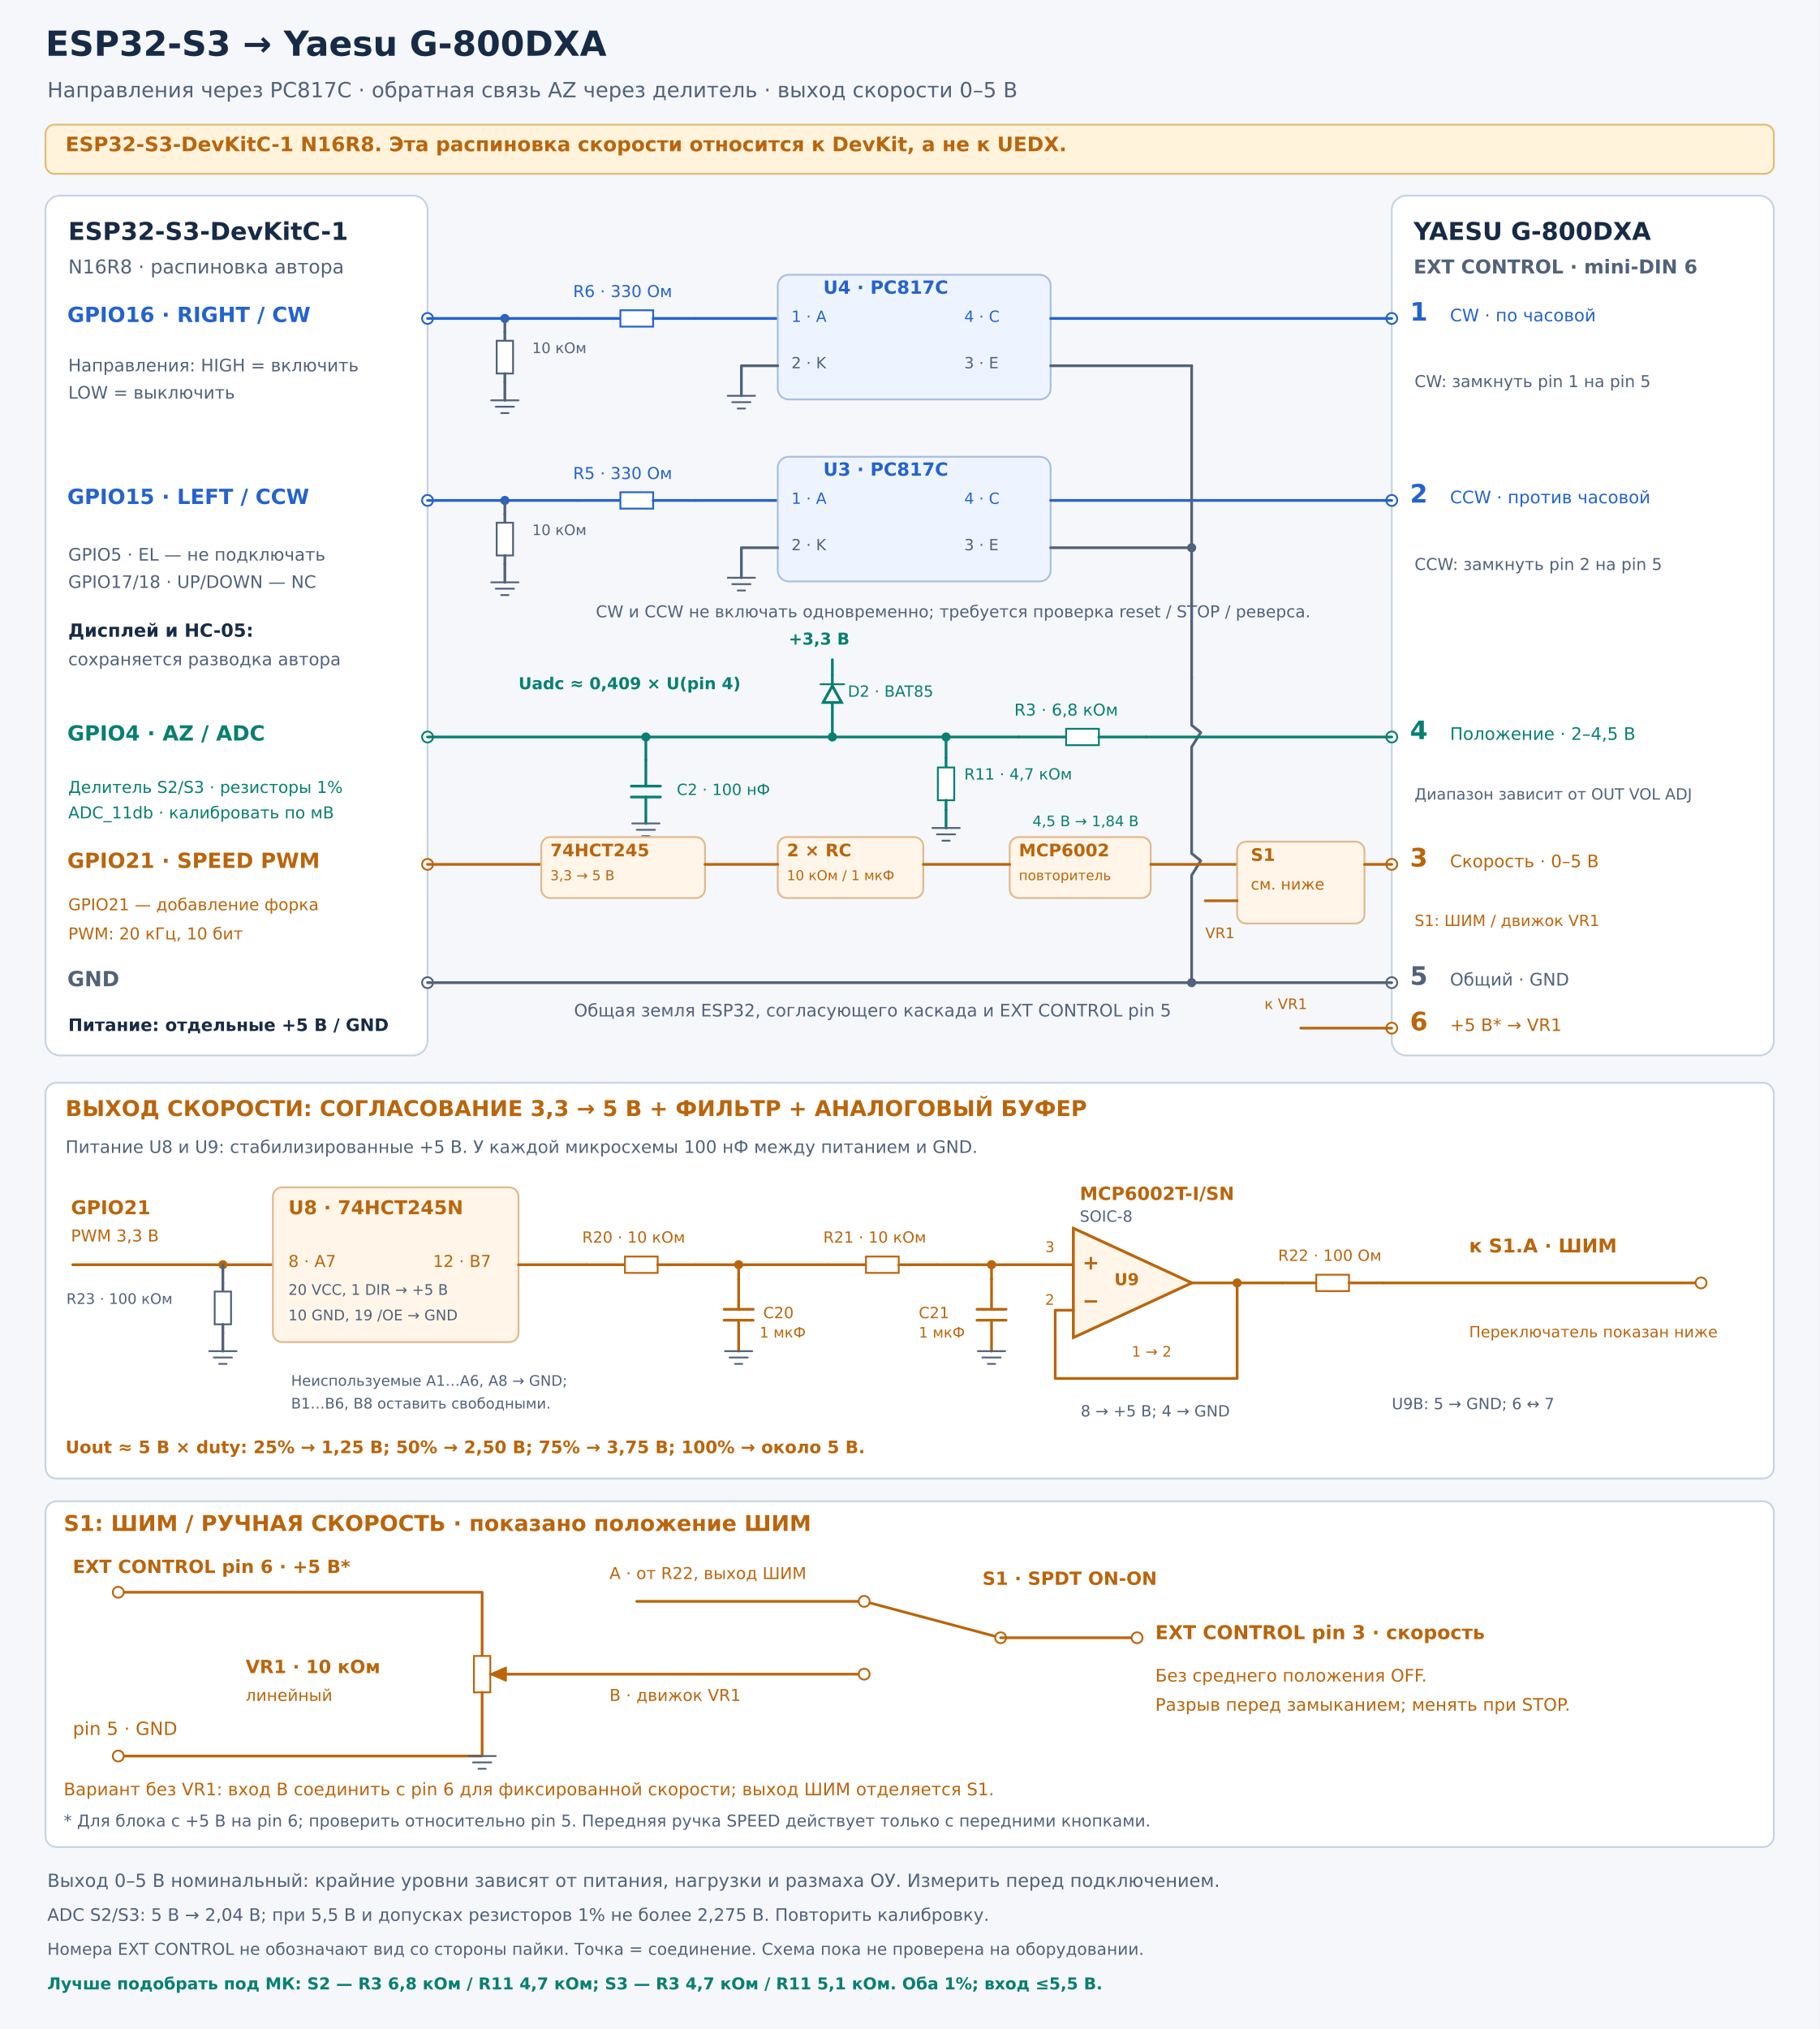
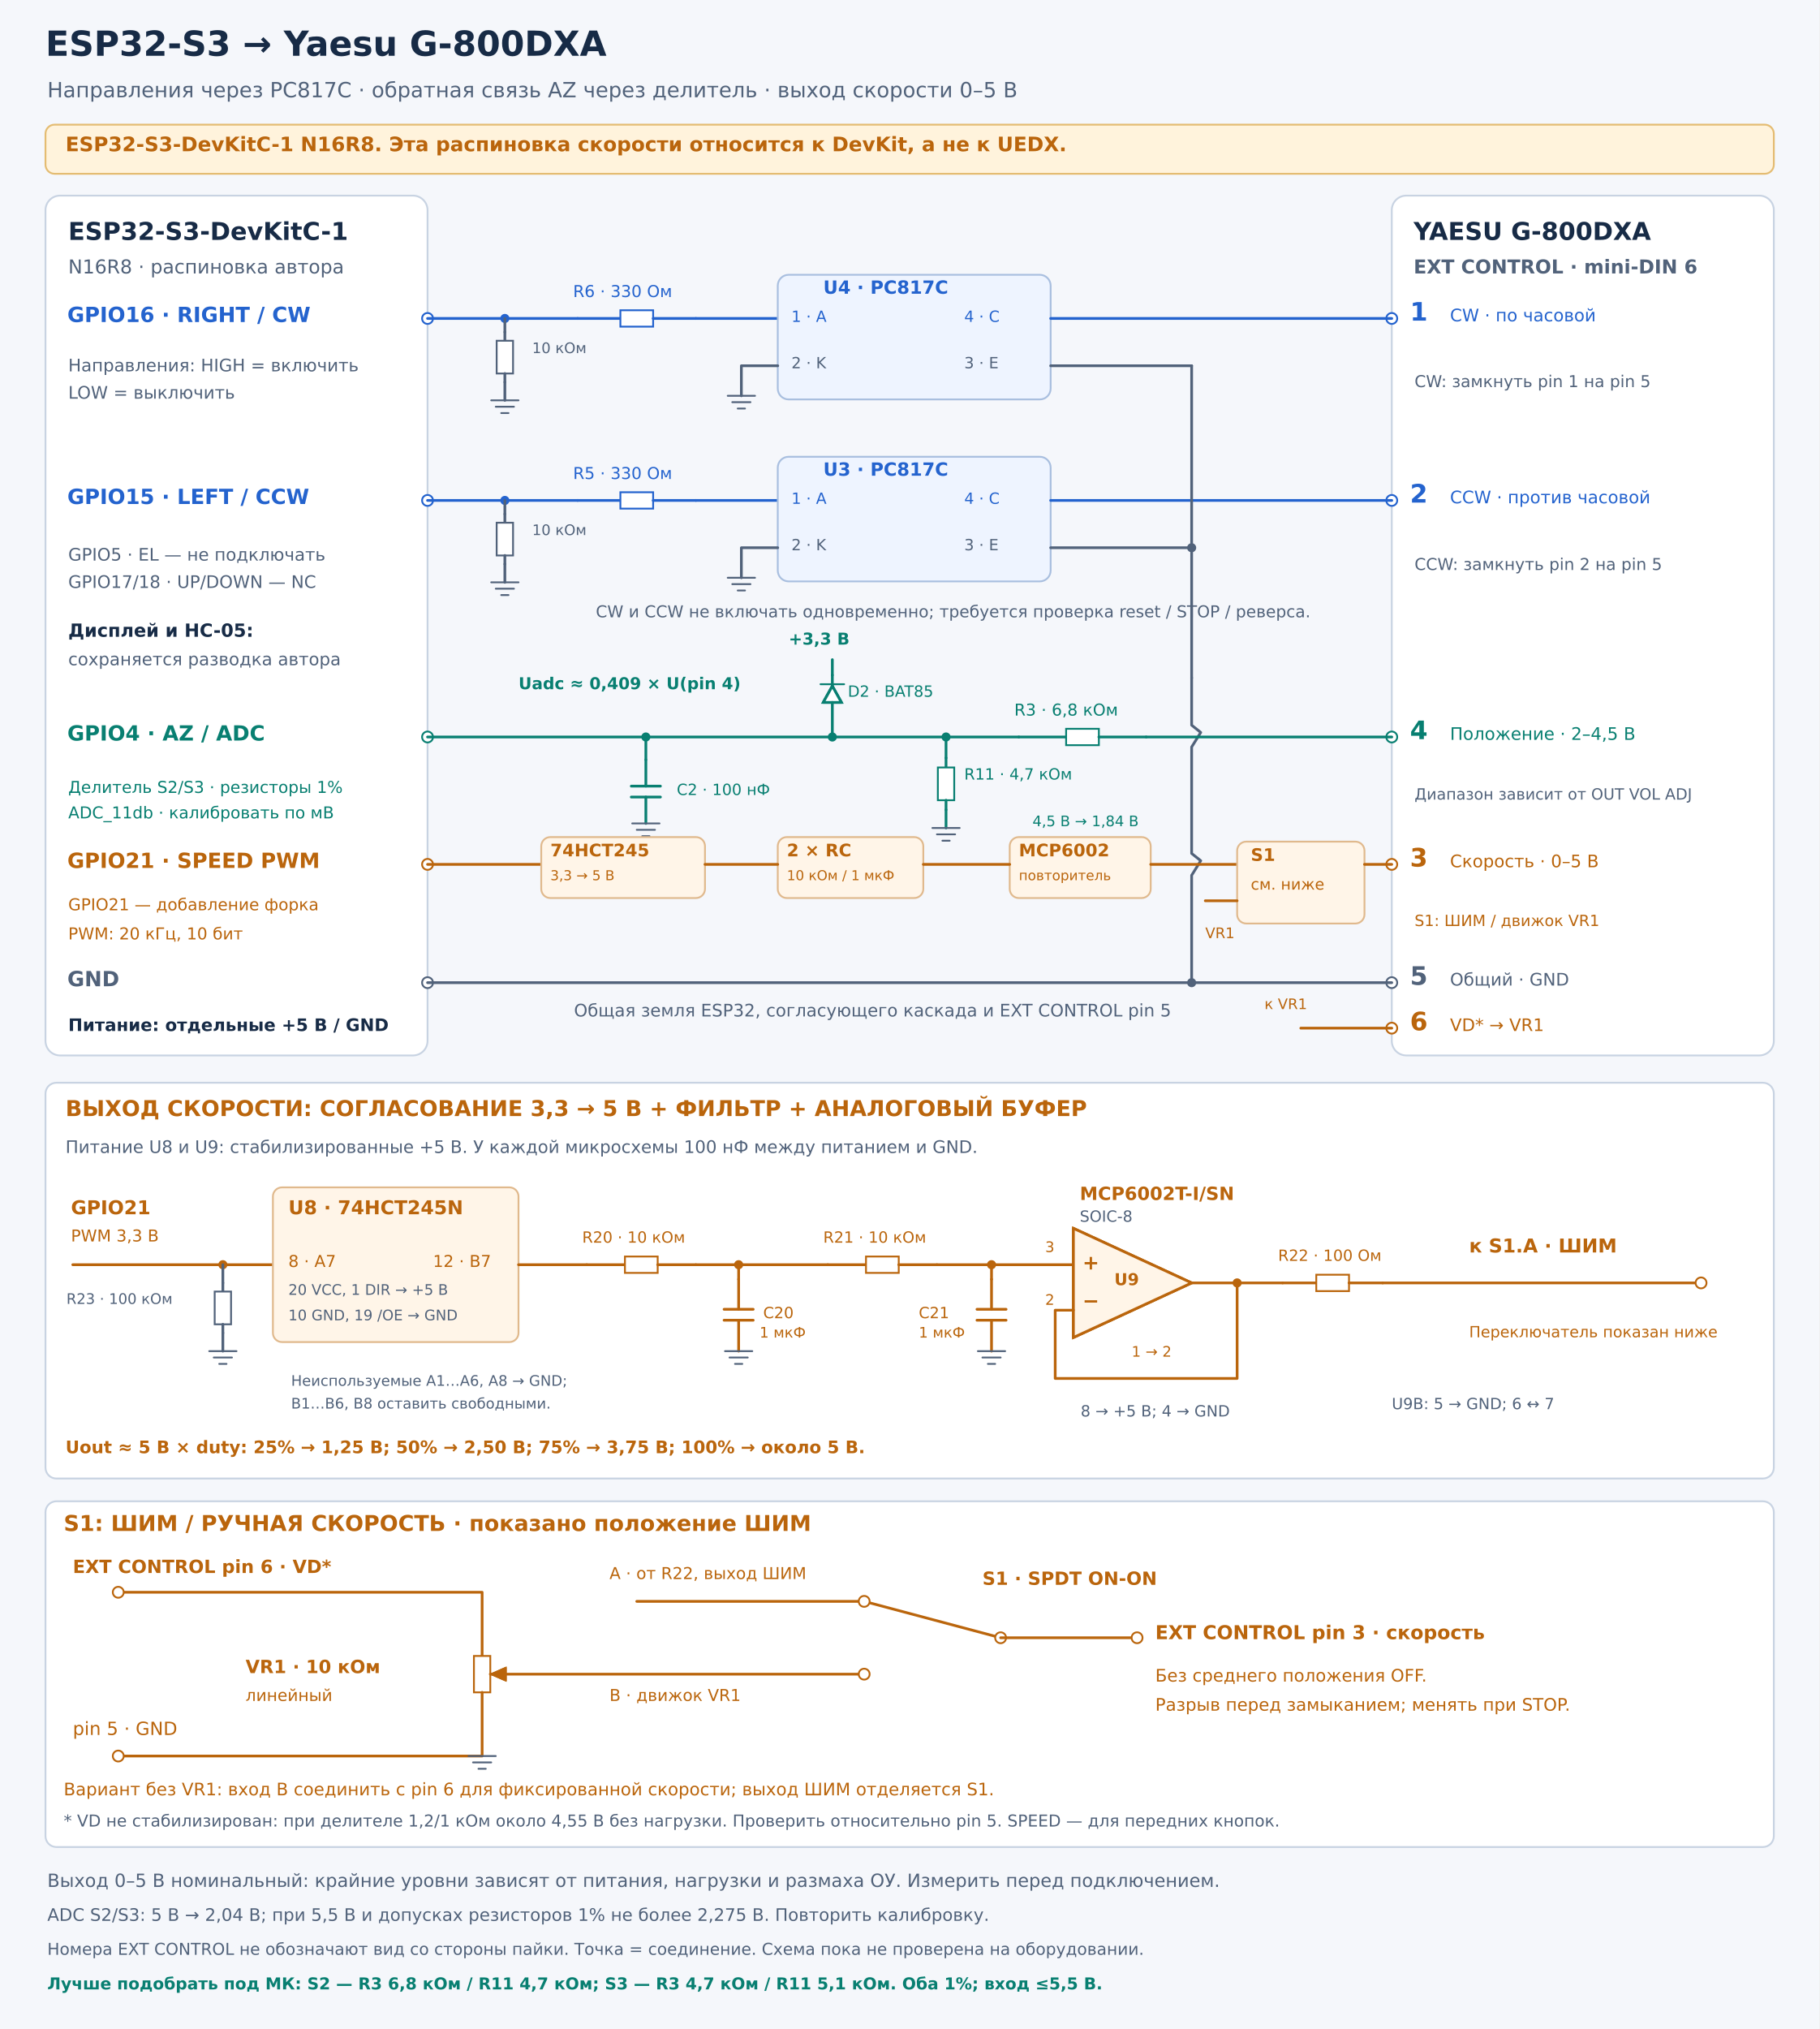
<svg xmlns="http://www.w3.org/2000/svg" width="2000" height="2230" viewBox="0 0 2000 2230">
  <rect width="2000" height="2230" fill="#f5f7fb" />
  <text x="50" y="35" dominant-baseline="text-before-edge" font-family="DejaVu Sans,sans-serif" font-size="38" font-weight="bold" fill="#172b46">ESP32-S3 → Yaesu G-800DXA</text>
  <text x="52" y="91" dominant-baseline="text-before-edge" font-family="DejaVu Sans,sans-serif" font-size="23" font-weight="normal" fill="#51627a">Направления через PC817C · обратная связь AZ через делитель · выход скорости 0–5 В</text>
  <rect x="50" y="137" width="1900" height="54" rx="10" fill="#fff3dc" stroke="#e4bc72" stroke-width="2" />
  <text x="72" y="151" dominant-baseline="text-before-edge" font-family="DejaVu Sans,sans-serif" font-size="22" font-weight="bold" fill="#ba650c">ESP32-S3-DevKitC-1 N16R8. Эта распиновка скорости относится к DevKit, а не к UEDX.</text>
  <rect x="50" y="215" width="420" height="945" rx="16" fill="white" stroke="#c8d3e2" stroke-width="2" />
  <text x="75" y="245" dominant-baseline="text-before-edge" font-family="DejaVu Sans,sans-serif" font-size="27" font-weight="bold" fill="#172b46">ESP32-S3-DevKitC-1</text>
  <text x="75" y="286" dominant-baseline="text-before-edge" font-family="DejaVu Sans,sans-serif" font-size="21" font-weight="normal" fill="#51627a">N16R8 · распиновка автора</text>
  <text x="74" y="338" dominant-baseline="text-before-edge" font-family="DejaVu Sans,sans-serif" font-size="23" font-weight="bold" fill="#2463ce">GPIO16 · RIGHT / CW</text>
  <circle cx="470" cy="350" r="6" fill="white" stroke="#2463ce" stroke-width="2" />
  <text x="74" y="538" dominant-baseline="text-before-edge" font-family="DejaVu Sans,sans-serif" font-size="23" font-weight="bold" fill="#2463ce">GPIO15 · LEFT / CCW</text>
  <circle cx="470" cy="550" r="6" fill="white" stroke="#2463ce" stroke-width="2" />
  <text x="74" y="798" dominant-baseline="text-before-edge" font-family="DejaVu Sans,sans-serif" font-size="23" font-weight="bold" fill="#087f71">GPIO4 · AZ / ADC</text>
  <circle cx="470" cy="810" r="6" fill="white" stroke="#087f71" stroke-width="2" />
  <text x="74" y="938" dominant-baseline="text-before-edge" font-family="DejaVu Sans,sans-serif" font-size="23" font-weight="bold" fill="#ba650c">GPIO21 · SPEED PWM</text>
  <circle cx="470" cy="950" r="6" fill="white" stroke="#ba650c" stroke-width="2" />
  <text x="74" y="1068" dominant-baseline="text-before-edge" font-family="DejaVu Sans,sans-serif" font-size="23" font-weight="bold" fill="#51627a">GND</text>
  <circle cx="470" cy="1080" r="6" fill="white" stroke="#51627a" stroke-width="2" />
  <text x="75" y="395" dominant-baseline="text-before-edge" font-family="DejaVu Sans,sans-serif" font-size="19" font-weight="normal" fill="#51627a">Направления: HIGH = включить</text>
  <text x="75" y="425" dominant-baseline="text-before-edge" font-family="DejaVu Sans,sans-serif" font-size="19" font-weight="normal" fill="#51627a">LOW = выключить</text>
  <text x="75" y="603" dominant-baseline="text-before-edge" font-family="DejaVu Sans,sans-serif" font-size="19" font-weight="normal" fill="#51627a">GPIO5 · EL — не подключать</text>
  <text x="75" y="633" dominant-baseline="text-before-edge" font-family="DejaVu Sans,sans-serif" font-size="19" font-weight="normal" fill="#51627a">GPIO17/18 · UP/DOWN — NC</text>
  <text x="75" y="686" dominant-baseline="text-before-edge" font-family="DejaVu Sans,sans-serif" font-size="20" font-weight="bold" fill="#172b46">Дисплей и HC-05:</text>
  <text x="75" y="718" dominant-baseline="text-before-edge" font-family="DejaVu Sans,sans-serif" font-size="19" font-weight="normal" fill="#51627a">сохраняется разводка автора</text>
  <text x="75" y="859" dominant-baseline="text-before-edge" font-family="DejaVu Sans,sans-serif" font-size="18" font-weight="normal" fill="#087f71">Делитель S2/S3 · резисторы 1%</text>
  <text x="75" y="887" dominant-baseline="text-before-edge" font-family="DejaVu Sans,sans-serif" font-size="18" font-weight="normal" fill="#087f71">ADC_11db · калибровать по мВ</text>
  <text x="75" y="988" dominant-baseline="text-before-edge" font-family="DejaVu Sans,sans-serif" font-size="18" font-weight="normal" fill="#ba650c">GPIO21 — добавление форка</text>
  <text x="75" y="1020" dominant-baseline="text-before-edge" font-family="DejaVu Sans,sans-serif" font-size="18" font-weight="normal" fill="#ba650c">PWM: 20 кГц, 10 бит</text>
  <text x="75" y="1120" dominant-baseline="text-before-edge" font-family="DejaVu Sans,sans-serif" font-size="19" font-weight="bold" fill="#172b46">Питание: отдельные +5 В / GND</text>
  <rect x="1530" y="215" width="420" height="945" rx="16" fill="white" stroke="#c8d3e2" stroke-width="2" />
  <text x="1554" y="245" dominant-baseline="text-before-edge" font-family="DejaVu Sans,sans-serif" font-size="27" font-weight="bold" fill="#172b46">YAESU G-800DXA</text>
  <text x="1554" y="286" dominant-baseline="text-before-edge" font-family="DejaVu Sans,sans-serif" font-size="21" font-weight="bold" fill="#51627a">EXT CONTROL · mini-DIN 6</text>
  <circle cx="1530" cy="350" r="6" fill="white" stroke="#2463ce" stroke-width="2" />
  <text x="1550" y="333" dominant-baseline="text-before-edge" font-family="DejaVu Sans,sans-serif" font-size="28" font-weight="bold" fill="#2463ce">1</text>
  <text x="1594" y="340" dominant-baseline="text-before-edge" font-family="DejaVu Sans,sans-serif" font-size="19" font-weight="normal" fill="#2463ce">CW · по часовой</text>
  <circle cx="1530" cy="550" r="6" fill="white" stroke="#2463ce" stroke-width="2" />
  <text x="1550" y="533" dominant-baseline="text-before-edge" font-family="DejaVu Sans,sans-serif" font-size="28" font-weight="bold" fill="#2463ce">2</text>
  <text x="1594" y="540" dominant-baseline="text-before-edge" font-family="DejaVu Sans,sans-serif" font-size="19" font-weight="normal" fill="#2463ce">CCW · против часовой</text>
  <circle cx="1530" cy="810" r="6" fill="white" stroke="#087f71" stroke-width="2" />
  <text x="1550" y="793" dominant-baseline="text-before-edge" font-family="DejaVu Sans,sans-serif" font-size="28" font-weight="bold" fill="#087f71">4</text>
  <text x="1594" y="800" dominant-baseline="text-before-edge" font-family="DejaVu Sans,sans-serif" font-size="19" font-weight="normal" fill="#087f71">Положение · 2–4,5 В</text>
  <circle cx="1530" cy="950" r="6" fill="white" stroke="#ba650c" stroke-width="2" />
  <text x="1550" y="933" dominant-baseline="text-before-edge" font-family="DejaVu Sans,sans-serif" font-size="28" font-weight="bold" fill="#ba650c">3</text>
  <text x="1594" y="940" dominant-baseline="text-before-edge" font-family="DejaVu Sans,sans-serif" font-size="19" font-weight="normal" fill="#ba650c">Скорость · 0–5 В</text>
  <circle cx="1530" cy="1080" r="6" fill="white" stroke="#51627a" stroke-width="2" />
  <text x="1550" y="1063" dominant-baseline="text-before-edge" font-family="DejaVu Sans,sans-serif" font-size="28" font-weight="bold" fill="#51627a">5</text>
  <text x="1594" y="1070" dominant-baseline="text-before-edge" font-family="DejaVu Sans,sans-serif" font-size="19" font-weight="normal" fill="#51627a">Общий · GND</text>
  <circle cx="1530" cy="1130" r="6" fill="white" stroke="#ba650c" stroke-width="2" />
  <text x="1550" y="1113" dominant-baseline="text-before-edge" font-family="DejaVu Sans,sans-serif" font-size="28" font-weight="bold" fill="#ba650c">6</text>
-   <text x="1594" y="1120" dominant-baseline="text-before-edge" font-family="DejaVu Sans,sans-serif" font-size="19" font-weight="normal" fill="#ba650c">+5 В* → VR1</text>
+   <text x="1594" y="1120" dominant-baseline="text-before-edge" font-family="DejaVu Sans,sans-serif" font-size="19" font-weight="normal" fill="#ba650c">VD* → VR1</text>
  <text x="1555" y="413" dominant-baseline="text-before-edge" font-family="DejaVu Sans,sans-serif" font-size="18" font-weight="normal" fill="#51627a">CW: замкнуть pin 1 на pin 5</text>
  <text x="1555" y="614" dominant-baseline="text-before-edge" font-family="DejaVu Sans,sans-serif" font-size="18" font-weight="normal" fill="#51627a">CCW: замкнуть pin 2 на pin 5</text>
  <text x="1555" y="867" dominant-baseline="text-before-edge" font-family="DejaVu Sans,sans-serif" font-size="17" font-weight="normal" fill="#51627a">Диапазон зависит от OUT VOL ADJ</text>
  <text x="1555" y="1006" dominant-baseline="text-before-edge" font-family="DejaVu Sans,sans-serif" font-size="17" font-weight="normal" fill="#ba650c">S1: ШИМ / движок VR1</text>
  <polyline points="470,350 635,350" fill="none" stroke="#2463ce" stroke-width="3" stroke-linecap="round" stroke-linejoin="round" />
  <polyline points="635,350 682.0,350" fill="none" stroke="#2463ce" stroke-width="3" stroke-linecap="round" stroke-linejoin="round" />
  <rect x="682.0" y="341" width="36" height="18" rx="0" fill="white" stroke="#2463ce" stroke-width="2" />
  <polyline points="718.0,350 765,350" fill="none" stroke="#2463ce" stroke-width="3" stroke-linecap="round" stroke-linejoin="round" />
  <text x="630" y="314" dominant-baseline="text-before-edge" font-family="DejaVu Sans,sans-serif" font-size="18" font-weight="normal" fill="#2463ce">R6 · 330 Ом</text>
  <polyline points="765,350 855,350" fill="none" stroke="#2463ce" stroke-width="3" stroke-linecap="round" stroke-linejoin="round" />
  <circle cx="555" cy="350" r="5" fill="#2463ce" />
  <polyline points="555,365 555,374.5" fill="none" stroke="#51627a" stroke-width="3" stroke-linecap="round" stroke-linejoin="round" />
  <rect x="546" y="374.5" width="18" height="36" rx="0" fill="white" stroke="#51627a" stroke-width="2" />
  <polyline points="555,410.5 555,420" fill="none" stroke="#51627a" stroke-width="3" stroke-linecap="round" stroke-linejoin="round" />
  <text x="585" y="377" dominant-baseline="text-before-edge" font-family="DejaVu Sans,sans-serif" font-size="16" font-weight="normal" fill="#51627a">10 кОм</text>
  <polyline points="555,350 555,365" fill="none" stroke="#51627a" stroke-width="3" stroke-linecap="round" stroke-linejoin="round" />
  <polyline points="555,420 555,440" fill="none" stroke="#51627a" stroke-width="3" stroke-linecap="round" stroke-linejoin="round" />
  <polyline points="540,440 570,440" fill="none" stroke="#51627a" stroke-width="2" stroke-linecap="round" stroke-linejoin="round" />
  <polyline points="545,447 565,447" fill="none" stroke="#51627a" stroke-width="2" stroke-linecap="round" stroke-linejoin="round" />
  <polyline points="551,454 559,454" fill="none" stroke="#51627a" stroke-width="2" stroke-linecap="round" stroke-linejoin="round" />
  <rect x="855" y="302" width="300" height="137" rx="12" fill="#eef4ff" stroke="#a9bfdf" stroke-width="2" />
  <text x="905" y="309" dominant-baseline="text-before-edge" font-family="DejaVu Sans,sans-serif" font-size="20" font-weight="bold" fill="#2463ce">U4 · PC817C</text>
  <text x="870" y="342" dominant-baseline="text-before-edge" font-family="DejaVu Sans,sans-serif" font-size="17" font-weight="normal" fill="#2463ce">1 · A</text>
  <text x="870" y="393" dominant-baseline="text-before-edge" font-family="DejaVu Sans,sans-serif" font-size="17" font-weight="normal" fill="#51627a">2 · K</text>
  <text x="1060" y="342" dominant-baseline="text-before-edge" font-family="DejaVu Sans,sans-serif" font-size="17" font-weight="normal" fill="#2463ce">4 · C</text>
  <text x="1060" y="393" dominant-baseline="text-before-edge" font-family="DejaVu Sans,sans-serif" font-size="17" font-weight="normal" fill="#51627a">3 · E</text>
  <polyline points="855,402 815,402 815,435" fill="none" stroke="#51627a" stroke-width="3" stroke-linecap="round" stroke-linejoin="round" />
  <polyline points="800,435 830,435" fill="none" stroke="#51627a" stroke-width="2" stroke-linecap="round" stroke-linejoin="round" />
  <polyline points="805,442 825,442" fill="none" stroke="#51627a" stroke-width="2" stroke-linecap="round" stroke-linejoin="round" />
  <polyline points="811,449 819,449" fill="none" stroke="#51627a" stroke-width="2" stroke-linecap="round" stroke-linejoin="round" />
  <polyline points="1155,350 1530,350" fill="none" stroke="#2463ce" stroke-width="3" stroke-linecap="round" stroke-linejoin="round" />
  <polyline points="1155,402 1310,402" fill="none" stroke="#51627a" stroke-width="3" stroke-linecap="round" stroke-linejoin="round" />
  <polyline points="470,550 635,550" fill="none" stroke="#2463ce" stroke-width="3" stroke-linecap="round" stroke-linejoin="round" />
  <polyline points="635,550 682.0,550" fill="none" stroke="#2463ce" stroke-width="3" stroke-linecap="round" stroke-linejoin="round" />
  <rect x="682.0" y="541" width="36" height="18" rx="0" fill="white" stroke="#2463ce" stroke-width="2" />
  <polyline points="718.0,550 765,550" fill="none" stroke="#2463ce" stroke-width="3" stroke-linecap="round" stroke-linejoin="round" />
  <text x="630" y="514" dominant-baseline="text-before-edge" font-family="DejaVu Sans,sans-serif" font-size="18" font-weight="normal" fill="#2463ce">R5 · 330 Ом</text>
  <polyline points="765,550 855,550" fill="none" stroke="#2463ce" stroke-width="3" stroke-linecap="round" stroke-linejoin="round" />
  <circle cx="555" cy="550" r="5" fill="#2463ce" />
  <polyline points="555,565 555,574.5" fill="none" stroke="#51627a" stroke-width="3" stroke-linecap="round" stroke-linejoin="round" />
  <rect x="546" y="574.5" width="18" height="36" rx="0" fill="white" stroke="#51627a" stroke-width="2" />
  <polyline points="555,610.5 555,620" fill="none" stroke="#51627a" stroke-width="3" stroke-linecap="round" stroke-linejoin="round" />
  <text x="585" y="577" dominant-baseline="text-before-edge" font-family="DejaVu Sans,sans-serif" font-size="16" font-weight="normal" fill="#51627a">10 кОм</text>
  <polyline points="555,550 555,565" fill="none" stroke="#51627a" stroke-width="3" stroke-linecap="round" stroke-linejoin="round" />
  <polyline points="555,620 555,640" fill="none" stroke="#51627a" stroke-width="3" stroke-linecap="round" stroke-linejoin="round" />
  <polyline points="540,640 570,640" fill="none" stroke="#51627a" stroke-width="2" stroke-linecap="round" stroke-linejoin="round" />
  <polyline points="545,647 565,647" fill="none" stroke="#51627a" stroke-width="2" stroke-linecap="round" stroke-linejoin="round" />
  <polyline points="551,654 559,654" fill="none" stroke="#51627a" stroke-width="2" stroke-linecap="round" stroke-linejoin="round" />
  <rect x="855" y="502" width="300" height="137" rx="12" fill="#eef4ff" stroke="#a9bfdf" stroke-width="2" />
  <text x="905" y="509" dominant-baseline="text-before-edge" font-family="DejaVu Sans,sans-serif" font-size="20" font-weight="bold" fill="#2463ce">U3 · PC817C</text>
  <text x="870" y="542" dominant-baseline="text-before-edge" font-family="DejaVu Sans,sans-serif" font-size="17" font-weight="normal" fill="#2463ce">1 · A</text>
  <text x="870" y="593" dominant-baseline="text-before-edge" font-family="DejaVu Sans,sans-serif" font-size="17" font-weight="normal" fill="#51627a">2 · K</text>
  <text x="1060" y="542" dominant-baseline="text-before-edge" font-family="DejaVu Sans,sans-serif" font-size="17" font-weight="normal" fill="#2463ce">4 · C</text>
  <text x="1060" y="593" dominant-baseline="text-before-edge" font-family="DejaVu Sans,sans-serif" font-size="17" font-weight="normal" fill="#51627a">3 · E</text>
  <polyline points="855,602 815,602 815,635" fill="none" stroke="#51627a" stroke-width="3" stroke-linecap="round" stroke-linejoin="round" />
  <polyline points="800,635 830,635" fill="none" stroke="#51627a" stroke-width="2" stroke-linecap="round" stroke-linejoin="round" />
  <polyline points="805,642 825,642" fill="none" stroke="#51627a" stroke-width="2" stroke-linecap="round" stroke-linejoin="round" />
  <polyline points="811,649 819,649" fill="none" stroke="#51627a" stroke-width="2" stroke-linecap="round" stroke-linejoin="round" />
  <polyline points="1155,550 1530,550" fill="none" stroke="#2463ce" stroke-width="3" stroke-linecap="round" stroke-linejoin="round" />
  <polyline points="1155,602 1310,602" fill="none" stroke="#51627a" stroke-width="3" stroke-linecap="round" stroke-linejoin="round" />
  <polyline points="1310,402 1310,602 1310,745" fill="none" stroke="#51627a" stroke-width="3" stroke-linecap="round" stroke-linejoin="round" />
  <polyline points="1310,745 1310,797 1320,805 1310,821 1310,938 1320,946 1310,962 1310,1080" fill="none" stroke="#51627a" stroke-width="3" stroke-linecap="round" stroke-linejoin="round" />
  <circle cx="1310" cy="602" r="5" fill="#51627a" />
  <text x="655" y="666" dominant-baseline="text-before-edge" font-family="DejaVu Sans,sans-serif" font-size="18" font-weight="normal" fill="#51627a">CW и CCW не включать одновременно; требуется проверка reset / STOP / реверса.</text>
  <polyline points="1530,810 1260,810" fill="none" stroke="#087f71" stroke-width="3" stroke-linecap="round" stroke-linejoin="round" />
  <polyline points="1120,810 1172.0,810" fill="none" stroke="#087f71" stroke-width="3" stroke-linecap="round" stroke-linejoin="round" />
  <rect x="1172.0" y="801" width="36" height="18" rx="0" fill="white" stroke="#087f71" stroke-width="2" />
  <polyline points="1208.0,810 1260,810" fill="none" stroke="#087f71" stroke-width="3" stroke-linecap="round" stroke-linejoin="round" />
  <text x="1115" y="774" dominant-baseline="text-before-edge" font-family="DejaVu Sans,sans-serif" font-size="18" font-weight="normal" fill="#087f71">R3 · 6,8 кОм</text>
  <polyline points="1120,810 470,810" fill="none" stroke="#087f71" stroke-width="3" stroke-linecap="round" stroke-linejoin="round" />
  <polyline points="1040,833 1040,843.5" fill="none" stroke="#087f71" stroke-width="3" stroke-linecap="round" stroke-linejoin="round" />
  <rect x="1031" y="843.5" width="18" height="36" rx="0" fill="white" stroke="#087f71" stroke-width="2" />
  <polyline points="1040,879.5 1040,890" fill="none" stroke="#087f71" stroke-width="3" stroke-linecap="round" stroke-linejoin="round" />
  <text x="1060" y="845" dominant-baseline="text-before-edge" font-family="DejaVu Sans,sans-serif" font-size="17" font-weight="normal" fill="#087f71">R11 · 4,7 кОм</text>
  <polyline points="1040,810 1040,833" fill="none" stroke="#087f71" stroke-width="3" stroke-linecap="round" stroke-linejoin="round" />
  <circle cx="1040" cy="810" r="5" fill="#087f71" />
  <polyline points="1040,890 1040,910" fill="none" stroke="#087f71" stroke-width="3" stroke-linecap="round" stroke-linejoin="round" />
  <polyline points="1025,910 1055,910" fill="none" stroke="#51627a" stroke-width="2" stroke-linecap="round" stroke-linejoin="round" />
  <polyline points="1030,917 1050,917" fill="none" stroke="#51627a" stroke-width="2" stroke-linecap="round" stroke-linejoin="round" />
  <polyline points="1036,924 1044,924" fill="none" stroke="#51627a" stroke-width="2" stroke-linecap="round" stroke-linejoin="round" />
  <polyline points="710,835 710,864" fill="none" stroke="#087f71" stroke-width="3" stroke-linecap="round" stroke-linejoin="round" />
  <polyline points="694,864 726,864" fill="none" stroke="#087f71" stroke-width="3" stroke-linecap="round" stroke-linejoin="round" />
  <polyline points="694,876 726,876" fill="none" stroke="#087f71" stroke-width="3" stroke-linecap="round" stroke-linejoin="round" />
  <polyline points="710,876 710,905" fill="none" stroke="#087f71" stroke-width="3" stroke-linecap="round" stroke-linejoin="round" />
  <text x="744" y="862" dominant-baseline="text-before-edge" font-family="DejaVu Sans,sans-serif" font-size="17" font-weight="normal" fill="#087f71">C2 · 100 нФ</text>
  <polyline points="710,810 710,835" fill="none" stroke="#087f71" stroke-width="3" stroke-linecap="round" stroke-linejoin="round" />
  <circle cx="710" cy="810" r="5" fill="#087f71" />
  <polyline points="695,905 725,905" fill="none" stroke="#51627a" stroke-width="2" stroke-linecap="round" stroke-linejoin="round" />
  <polyline points="700,912 720,912" fill="none" stroke="#51627a" stroke-width="2" stroke-linecap="round" stroke-linejoin="round" />
  <polyline points="706,919 714,919" fill="none" stroke="#51627a" stroke-width="2" stroke-linecap="round" stroke-linejoin="round" />
  <polyline points="915,742 915,754" fill="none" stroke="#087f71" stroke-width="3" stroke-linecap="round" stroke-linejoin="round" />
  <polyline points="905,772 925,772 915,754 905,772" fill="none" stroke="#087f71" stroke-width="3" stroke-linecap="round" stroke-linejoin="round" />
  <polygon points="905,772 925,772 915,754" fill="white" stroke="#087f71" stroke-width="3" />
  <polyline points="902,752 928,752" fill="none" stroke="#087f71" stroke-width="2" stroke-linecap="round" stroke-linejoin="round" />
  <polyline points="915,772 915,810" fill="none" stroke="#087f71" stroke-width="3" stroke-linecap="round" stroke-linejoin="round" />
  <circle cx="915" cy="810" r="5" fill="#087f71" />
  <polyline points="915,742 915,725" fill="none" stroke="#087f71" stroke-width="3" stroke-linecap="round" stroke-linejoin="round" />
  <text x="867" y="696" dominant-baseline="text-before-edge" font-family="DejaVu Sans,sans-serif" font-size="18" font-weight="bold" fill="#087f71">+3,3 В</text>
  <text x="932" y="754" dominant-baseline="text-before-edge" font-family="DejaVu Sans,sans-serif" font-size="17" font-weight="normal" fill="#087f71">D2 · BAT85</text>
  <text x="570" y="745" dominant-baseline="text-before-edge" font-family="DejaVu Sans,sans-serif" font-size="18" font-weight="bold" fill="#087f71">Uadc ≈ 0,409 × U(pin 4)</text>
  <text x="1135" y="897" dominant-baseline="text-before-edge" font-family="DejaVu Sans,sans-serif" font-size="16" font-weight="normal" fill="#087f71">4,5 В → 1,84 В</text>
  <polyline points="470,950 595,950" fill="none" stroke="#ba650c" stroke-width="3" stroke-linecap="round" stroke-linejoin="round" />
  <rect x="595" y="920" width="180" height="67" rx="10" fill="#fff5e8" stroke="#e0b98d" stroke-width="2" />
  <text x="605" y="928" dominant-baseline="text-before-edge" font-family="DejaVu Sans,sans-serif" font-size="19" font-weight="bold" fill="#ba650c">74HCT245</text>
  <text x="605" y="957" dominant-baseline="text-before-edge" font-family="DejaVu Sans,sans-serif" font-size="15" font-weight="normal" fill="#ba650c">3,3 → 5 В</text>
  <rect x="855" y="920" width="160" height="67" rx="10" fill="#fff5e8" stroke="#e0b98d" stroke-width="2" />
  <text x="865" y="928" dominant-baseline="text-before-edge" font-family="DejaVu Sans,sans-serif" font-size="19" font-weight="bold" fill="#ba650c">2 × RC</text>
  <text x="865" y="957" dominant-baseline="text-before-edge" font-family="DejaVu Sans,sans-serif" font-size="15" font-weight="normal" fill="#ba650c">10 кОм / 1 мкФ</text>
  <rect x="1110" y="920" width="155" height="67" rx="10" fill="#fff5e8" stroke="#e0b98d" stroke-width="2" />
  <text x="1120" y="928" dominant-baseline="text-before-edge" font-family="DejaVu Sans,sans-serif" font-size="19" font-weight="bold" fill="#ba650c">MCP6002</text>
  <text x="1120" y="957" dominant-baseline="text-before-edge" font-family="DejaVu Sans,sans-serif" font-size="15" font-weight="normal" fill="#ba650c">повторитель</text>
  <polyline points="775,950 855,950" fill="none" stroke="#ba650c" stroke-width="3" stroke-linecap="round" stroke-linejoin="round" />
  <polyline points="1015,950 1110,950" fill="none" stroke="#ba650c" stroke-width="3" stroke-linecap="round" stroke-linejoin="round" />
  <polyline points="1265,950 1360,950" fill="none" stroke="#ba650c" stroke-width="3" stroke-linecap="round" stroke-linejoin="round" />
  <rect x="1360" y="925" width="140" height="90" rx="10" fill="#fff5e8" stroke="#e0b98d" stroke-width="2" />
  <text x="1375" y="933" dominant-baseline="text-before-edge" font-family="DejaVu Sans,sans-serif" font-size="19" font-weight="bold" fill="#ba650c">S1</text>
  <text x="1375" y="966" dominant-baseline="text-before-edge" font-family="DejaVu Sans,sans-serif" font-size="17" font-weight="normal" fill="#ba650c">см. ниже</text>
  <polyline points="1500,950 1530,950" fill="none" stroke="#ba650c" stroke-width="3" stroke-linecap="round" stroke-linejoin="round" />
  <polyline points="1325,990 1360,990" fill="none" stroke="#ba650c" stroke-width="3" stroke-linecap="round" stroke-linejoin="round" />
  <text x="1325" y="1020" dominant-baseline="text-before-edge" font-family="DejaVu Sans,sans-serif" font-size="16" font-weight="normal" fill="#ba650c">VR1</text>
  <polyline points="1430,1130 1530,1130" fill="none" stroke="#ba650c" stroke-width="3" stroke-linecap="round" stroke-linejoin="round" />
  <text x="1390" y="1098" dominant-baseline="text-before-edge" font-family="DejaVu Sans,sans-serif" font-size="16" font-weight="normal" fill="#ba650c">к VR1</text>
  <polyline points="470,1080 1530,1080" fill="none" stroke="#51627a" stroke-width="3" stroke-linecap="round" stroke-linejoin="round" />
  <circle cx="1310" cy="1080" r="5" fill="#51627a" />
  <text x="631" y="1104" dominant-baseline="text-before-edge" font-family="DejaVu Sans,sans-serif" font-size="19" font-weight="normal" fill="#51627a">Общая земля ESP32, согласующего каскада и EXT CONTROL pin 5</text>
  <rect x="50" y="1190" width="1900" height="435" rx="12" fill="white" stroke="#c8d3e2" stroke-width="2" />
  <text x="72" y="1210" dominant-baseline="text-before-edge" font-family="DejaVu Sans,sans-serif" font-size="24" font-weight="bold" fill="#ba650c">ВЫХОД СКОРОСТИ: СОГЛАСОВАНИЕ 3,3 → 5 В + ФИЛЬТР + АНАЛОГОВЫЙ БУФЕР</text>
  <text x="72" y="1254" dominant-baseline="text-before-edge" font-family="DejaVu Sans,sans-serif" font-size="19" font-weight="normal" fill="#51627a">Питание U8 и U9: стабилизированные +5 В. У каждой микросхемы 100 нФ между питанием и GND.</text>
  <text x="78" y="1320" dominant-baseline="text-before-edge" font-family="DejaVu Sans,sans-serif" font-size="21" font-weight="bold" fill="#ba650c">GPIO21</text>
  <text x="78" y="1352" dominant-baseline="text-before-edge" font-family="DejaVu Sans,sans-serif" font-size="18" font-weight="normal" fill="#ba650c">PWM 3,3 В</text>
  <polyline points="80,1390 300,1390" fill="none" stroke="#ba650c" stroke-width="3" stroke-linecap="round" stroke-linejoin="round" />
  <circle cx="245" cy="1390" r="5" fill="#ba650c" />
  <polyline points="245,1410 245,1419.5" fill="none" stroke="#51627a" stroke-width="3" stroke-linecap="round" stroke-linejoin="round" />
  <rect x="236" y="1419.5" width="18" height="36" rx="0" fill="white" stroke="#51627a" stroke-width="2" />
  <polyline points="245,1455.5 245,1465" fill="none" stroke="#51627a" stroke-width="3" stroke-linecap="round" stroke-linejoin="round" />
  <text x="73" y="1422" dominant-baseline="text-before-edge" font-family="DejaVu Sans,sans-serif" font-size="16" font-weight="normal" fill="#51627a">R23 · 100 кОм</text>
  <polyline points="245,1390 245,1410" fill="none" stroke="#51627a" stroke-width="3" stroke-linecap="round" stroke-linejoin="round" />
  <polyline points="245,1465 245,1485" fill="none" stroke="#51627a" stroke-width="3" stroke-linecap="round" stroke-linejoin="round" />
  <polyline points="230,1485 260,1485" fill="none" stroke="#51627a" stroke-width="2" stroke-linecap="round" stroke-linejoin="round" />
  <polyline points="235,1492 255,1492" fill="none" stroke="#51627a" stroke-width="2" stroke-linecap="round" stroke-linejoin="round" />
  <polyline points="241,1499 249,1499" fill="none" stroke="#51627a" stroke-width="2" stroke-linecap="round" stroke-linejoin="round" />
  <rect x="300" y="1305" width="270" height="170" rx="10" fill="#fff5e8" stroke="#e0b98d" stroke-width="2" />
  <text x="317" y="1320" dominant-baseline="text-before-edge" font-family="DejaVu Sans,sans-serif" font-size="21" font-weight="bold" fill="#ba650c">U8 · 74HCT245N</text>
  <text x="317" y="1380" dominant-baseline="text-before-edge" font-family="DejaVu Sans,sans-serif" font-size="18" font-weight="normal" fill="#ba650c">8 · A7</text>
  <text x="476" y="1380" dominant-baseline="text-before-edge" font-family="DejaVu Sans,sans-serif" font-size="18" font-weight="normal" fill="#ba650c">12 · B7</text>
  <text x="317" y="1412" dominant-baseline="text-before-edge" font-family="DejaVu Sans,sans-serif" font-size="16" font-weight="normal" fill="#51627a">20 VCC, 1 DIR → +5 В</text>
  <text x="317" y="1440" dominant-baseline="text-before-edge" font-family="DejaVu Sans,sans-serif" font-size="16" font-weight="normal" fill="#51627a">10 GND, 19 /OE → GND</text>
  <polyline points="570,1390 645,1390" fill="none" stroke="#ba650c" stroke-width="3" stroke-linecap="round" stroke-linejoin="round" />
  <polyline points="645,1390 687.0,1390" fill="none" stroke="#ba650c" stroke-width="3" stroke-linecap="round" stroke-linejoin="round" />
  <rect x="687.0" y="1381" width="36" height="18" rx="0" fill="white" stroke="#ba650c" stroke-width="2" />
  <polyline points="723.0,1390 765,1390" fill="none" stroke="#ba650c" stroke-width="3" stroke-linecap="round" stroke-linejoin="round" />
  <text x="640" y="1354" dominant-baseline="text-before-edge" font-family="DejaVu Sans,sans-serif" font-size="17" font-weight="normal" fill="#ba650c">R20 · 10 кОм</text>
  <polyline points="765,1390 910,1390" fill="none" stroke="#ba650c" stroke-width="3" stroke-linecap="round" stroke-linejoin="round" />
  <circle cx="812" cy="1390" r="5" fill="#ba650c" />
  <polyline points="812,1406 812,1439" fill="none" stroke="#ba650c" stroke-width="3" stroke-linecap="round" stroke-linejoin="round" />
  <polyline points="796,1439 828,1439" fill="none" stroke="#ba650c" stroke-width="3" stroke-linecap="round" stroke-linejoin="round" />
  <polyline points="796,1451 828,1451" fill="none" stroke="#ba650c" stroke-width="3" stroke-linecap="round" stroke-linejoin="round" />
  <polyline points="812,1451 812,1485" fill="none" stroke="#ba650c" stroke-width="3" stroke-linecap="round" stroke-linejoin="round" />
  <text x="839" y="1437" dominant-baseline="text-before-edge" font-family="DejaVu Sans,sans-serif" font-size="17" font-weight="normal" fill="#ba650c">C20</text>
  <polyline points="812,1390 812,1406" fill="none" stroke="#ba650c" stroke-width="3" stroke-linecap="round" stroke-linejoin="round" />
  <polyline points="797,1485 827,1485" fill="none" stroke="#51627a" stroke-width="2" stroke-linecap="round" stroke-linejoin="round" />
  <polyline points="802,1492 822,1492" fill="none" stroke="#51627a" stroke-width="2" stroke-linecap="round" stroke-linejoin="round" />
  <polyline points="808,1499 816,1499" fill="none" stroke="#51627a" stroke-width="2" stroke-linecap="round" stroke-linejoin="round" />
  <text x="835" y="1459" dominant-baseline="text-before-edge" font-family="DejaVu Sans,sans-serif" font-size="16" font-weight="normal" fill="#ba650c">1 мкФ</text>
  <polyline points="910,1390 952.0,1390" fill="none" stroke="#ba650c" stroke-width="3" stroke-linecap="round" stroke-linejoin="round" />
  <rect x="952.0" y="1381" width="36" height="18" rx="0" fill="white" stroke="#ba650c" stroke-width="2" />
  <polyline points="988.0,1390 1030,1390" fill="none" stroke="#ba650c" stroke-width="3" stroke-linecap="round" stroke-linejoin="round" />
  <text x="905" y="1354" dominant-baseline="text-before-edge" font-family="DejaVu Sans,sans-serif" font-size="17" font-weight="normal" fill="#ba650c">R21 · 10 кОм</text>
  <polyline points="1030,1390 1180,1390" fill="none" stroke="#ba650c" stroke-width="3" stroke-linecap="round" stroke-linejoin="round" />
  <circle cx="1090" cy="1390" r="5" fill="#ba650c" />
  <polyline points="1090,1406 1090,1439" fill="none" stroke="#ba650c" stroke-width="3" stroke-linecap="round" stroke-linejoin="round" />
  <polyline points="1074,1439 1106,1439" fill="none" stroke="#ba650c" stroke-width="3" stroke-linecap="round" stroke-linejoin="round" />
  <polyline points="1074,1451 1106,1451" fill="none" stroke="#ba650c" stroke-width="3" stroke-linecap="round" stroke-linejoin="round" />
  <polyline points="1090,1451 1090,1485" fill="none" stroke="#ba650c" stroke-width="3" stroke-linecap="round" stroke-linejoin="round" />
  <text x="1010" y="1437" dominant-baseline="text-before-edge" font-family="DejaVu Sans,sans-serif" font-size="17" font-weight="normal" fill="#ba650c">C21</text>
  <polyline points="1090,1390 1090,1406" fill="none" stroke="#ba650c" stroke-width="3" stroke-linecap="round" stroke-linejoin="round" />
  <polyline points="1075,1485 1105,1485" fill="none" stroke="#51627a" stroke-width="2" stroke-linecap="round" stroke-linejoin="round" />
  <polyline points="1080,1492 1100,1492" fill="none" stroke="#51627a" stroke-width="2" stroke-linecap="round" stroke-linejoin="round" />
  <polyline points="1086,1499 1094,1499" fill="none" stroke="#51627a" stroke-width="2" stroke-linecap="round" stroke-linejoin="round" />
  <text x="1010" y="1459" dominant-baseline="text-before-edge" font-family="DejaVu Sans,sans-serif" font-size="16" font-weight="normal" fill="#ba650c">1 мкФ</text>
  <polyline points="1180,1350 1180,1470 1310,1410 1180,1350" fill="none" stroke="#ba650c" stroke-width="3" stroke-linecap="round" stroke-linejoin="round" />
  <polygon points="1180,1350 1180,1470 1310,1410" fill="#fff5e8" stroke="#ba650c" stroke-width="3" />
  <text x="1190" y="1380" dominant-baseline="text-before-edge" font-family="DejaVu Sans,sans-serif" font-size="22" font-weight="bold" fill="#ba650c">+</text>
  <text x="1190" y="1422" dominant-baseline="text-before-edge" font-family="DejaVu Sans,sans-serif" font-size="22" font-weight="bold" fill="#ba650c">−</text>
  <text x="1149" y="1365" dominant-baseline="text-before-edge" font-family="DejaVu Sans,sans-serif" font-size="16" font-weight="normal" fill="#ba650c">3</text>
  <text x="1149" y="1423" dominant-baseline="text-before-edge" font-family="DejaVu Sans,sans-serif" font-size="16" font-weight="normal" fill="#ba650c">2</text>
  <text x="1225" y="1400" dominant-baseline="text-before-edge" font-family="DejaVu Sans,sans-serif" font-size="18" font-weight="bold" fill="#ba650c">U9</text>
  <text x="1187" y="1305" dominant-baseline="text-before-edge" font-family="DejaVu Sans,sans-serif" font-size="20" font-weight="bold" fill="#ba650c">MCP6002T-I/SN</text>
  <text x="1187" y="1331" dominant-baseline="text-before-edge" font-family="DejaVu Sans,sans-serif" font-size="17" font-weight="normal" fill="#51627a">SOIC-8</text>
  <polyline points="1310,1410 1410,1410" fill="none" stroke="#ba650c" stroke-width="3" stroke-linecap="round" stroke-linejoin="round" />
  <circle cx="1360" cy="1410" r="5" fill="#ba650c" />
  <polyline points="1360,1410 1360,1515 1160,1515 1160,1440 1180,1440" fill="none" stroke="#ba650c" stroke-width="3" stroke-linecap="round" stroke-linejoin="round" />
  <text x="1244" y="1480" dominant-baseline="text-before-edge" font-family="DejaVu Sans,sans-serif" font-size="16" font-weight="normal" fill="#ba650c">1 → 2</text>
  <text x="1188" y="1545" dominant-baseline="text-before-edge" font-family="DejaVu Sans,sans-serif" font-size="17" font-weight="normal" fill="#51627a">8 → +5 В; 4 → GND</text>
  <text x="1530" y="1537" dominant-baseline="text-before-edge" font-family="DejaVu Sans,sans-serif" font-size="17" font-weight="normal" fill="#51627a">U9B: 5 → GND; 6 ↔ 7</text>
  <polyline points="1410,1410 1447.0,1410" fill="none" stroke="#ba650c" stroke-width="3" stroke-linecap="round" stroke-linejoin="round" />
  <rect x="1447.0" y="1401" width="36" height="18" rx="0" fill="white" stroke="#ba650c" stroke-width="2" />
  <polyline points="1483.0,1410 1520,1410" fill="none" stroke="#ba650c" stroke-width="3" stroke-linecap="round" stroke-linejoin="round" />
  <text x="1405" y="1374" dominant-baseline="text-before-edge" font-family="DejaVu Sans,sans-serif" font-size="17" font-weight="normal" fill="#ba650c">R22 · 100 Ом</text>
  <polyline points="1520,1410 1870,1410" fill="none" stroke="#ba650c" stroke-width="3" stroke-linecap="round" stroke-linejoin="round" />
  <circle cx="1870" cy="1410" r="6" fill="white" stroke="#ba650c" stroke-width="2" />
  <text x="1615" y="1362" dominant-baseline="text-before-edge" font-family="DejaVu Sans,sans-serif" font-size="21" font-weight="bold" fill="#ba650c">к S1.A · ШИМ</text>
  <text x="1615" y="1458" dominant-baseline="text-before-edge" font-family="DejaVu Sans,sans-serif" font-size="17" font-weight="normal" fill="#ba650c">Переключатель показан ниже</text>
  <text x="320" y="1512" dominant-baseline="text-before-edge" font-family="DejaVu Sans,sans-serif" font-size="16" font-weight="normal" fill="#51627a">Неиспользуемые A1…A6, A8 → GND;</text>
  <text x="320" y="1537" dominant-baseline="text-before-edge" font-family="DejaVu Sans,sans-serif" font-size="16" font-weight="normal" fill="#51627a">B1…B6, B8 оставить свободными.</text>
  <text x="72" y="1584" dominant-baseline="text-before-edge" font-family="DejaVu Sans,sans-serif" font-size="19" font-weight="bold" fill="#ba650c">Uout ≈ 5 В × duty: 25% → 1,25 В; 50% → 2,50 В; 75% → 3,75 В; 100% → около 5 В.</text>
  <rect x="50" y="1650" width="1900" height="380" rx="12" fill="white" stroke="#c8d3e2" stroke-width="2" />
  <text x="70" y="1666" dominant-baseline="text-before-edge" font-family="DejaVu Sans,sans-serif" font-size="24" font-weight="bold" fill="#ba650c">S1: ШИМ / РУЧНАЯ СКОРОСТЬ · показано положение ШИМ</text>
-   <text x="80" y="1715" dominant-baseline="text-before-edge" font-family="DejaVu Sans,sans-serif" font-size="20" font-weight="bold" fill="#ba650c">EXT CONTROL pin 6 · +5 В*</text>
+   <text x="80" y="1715" dominant-baseline="text-before-edge" font-family="DejaVu Sans,sans-serif" font-size="20" font-weight="bold" fill="#ba650c">EXT CONTROL pin 6 · VD*</text>
  <polyline points="130,1750 530,1750 530,1820" fill="none" stroke="#ba650c" stroke-width="3" stroke-linecap="round" stroke-linejoin="round" />
  <circle cx="130" cy="1750" r="6" fill="white" stroke="#ba650c" stroke-width="2" />
  <rect x="521" y="1820" width="18" height="40" rx="0" fill="white" stroke="#ba650c" stroke-width="2" />
  <polyline points="530,1860 530,1930 130,1930" fill="none" stroke="#ba650c" stroke-width="3" stroke-linecap="round" stroke-linejoin="round" />
  <circle cx="130" cy="1930" r="6" fill="white" stroke="#ba650c" stroke-width="2" />
  <polyline points="515,1930 545,1930" fill="none" stroke="#51627a" stroke-width="2" stroke-linecap="round" stroke-linejoin="round" />
  <polyline points="520,1937 540,1937" fill="none" stroke="#51627a" stroke-width="2" stroke-linecap="round" stroke-linejoin="round" />
  <polyline points="526,1944 534,1944" fill="none" stroke="#51627a" stroke-width="2" stroke-linecap="round" stroke-linejoin="round" />
  <text x="80" y="1893" dominant-baseline="text-before-edge" font-family="DejaVu Sans,sans-serif" font-size="20" font-weight="normal" fill="#ba650c">pin 5 · GND</text>
  <text x="270" y="1825" dominant-baseline="text-before-edge" font-family="DejaVu Sans,sans-serif" font-size="20" font-weight="bold" fill="#ba650c">VR1 · 10 кОм</text>
  <text x="270" y="1857" dominant-baseline="text-before-edge" font-family="DejaVu Sans,sans-serif" font-size="18" font-weight="normal" fill="#ba650c">линейный</text>
  <polyline points="539,1840 950,1840" fill="none" stroke="#ba650c" stroke-width="3" stroke-linecap="round" stroke-linejoin="round" />
  <polyline points="540,1840 556,1833 556,1847 540,1840" fill="none" stroke="#ba650c" stroke-width="2" stroke-linecap="round" stroke-linejoin="round" />
  <polygon points="540,1840 556,1833 556,1847" fill="#ba650c" stroke="#ba650c" stroke-width="2" />
  <text x="670" y="1857" dominant-baseline="text-before-edge" font-family="DejaVu Sans,sans-serif" font-size="18" font-weight="normal" fill="#ba650c">B · движок VR1</text>
  <text x="670" y="1723" dominant-baseline="text-before-edge" font-family="DejaVu Sans,sans-serif" font-size="18" font-weight="normal" fill="#ba650c">A · от R22, выход ШИМ</text>
  <polyline points="700,1760 950,1760" fill="none" stroke="#ba650c" stroke-width="3" stroke-linecap="round" stroke-linejoin="round" />
  <polyline points="1100,1800 950,1760" fill="none" stroke="#ba650c" stroke-width="3" stroke-linecap="round" stroke-linejoin="round" />
  <circle cx="950" cy="1760" r="6" fill="white" stroke="#ba650c" stroke-width="2" />
  <circle cx="950" cy="1840" r="6" fill="white" stroke="#ba650c" stroke-width="2" />
  <circle cx="1100" cy="1800" r="6" fill="white" stroke="#ba650c" stroke-width="2" />
  <polyline points="1100,1800 1250,1800" fill="none" stroke="#ba650c" stroke-width="3" stroke-linecap="round" stroke-linejoin="round" />
  <circle cx="1250" cy="1800" r="6" fill="white" stroke="#ba650c" stroke-width="2" />
  <text x="1270" y="1787" dominant-baseline="text-before-edge" font-family="DejaVu Sans,sans-serif" font-size="21" font-weight="bold" fill="#ba650c">EXT CONTROL pin 3 · скорость</text>
  <text x="1080" y="1728" dominant-baseline="text-before-edge" font-family="DejaVu Sans,sans-serif" font-size="20" font-weight="bold" fill="#ba650c">S1 · SPDT ON-ON</text>
  <text x="1270" y="1835" dominant-baseline="text-before-edge" font-family="DejaVu Sans,sans-serif" font-size="19" font-weight="normal" fill="#ba650c">Без среднего положения OFF.</text>
  <text x="1270" y="1867" dominant-baseline="text-before-edge" font-family="DejaVu Sans,sans-serif" font-size="19" font-weight="normal" fill="#ba650c">Разрыв перед замыканием; менять при STOP.</text>
  <text x="70" y="1960" dominant-baseline="text-before-edge" font-family="DejaVu Sans,sans-serif" font-size="19" font-weight="normal" fill="#ba650c">Вариант без VR1: вход B соединить с pin 6 для фиксированной скорости; выход ШИМ отделяется S1.</text>
-   <text x="70" y="1995" dominant-baseline="text-before-edge" font-family="DejaVu Sans,sans-serif" font-size="18" font-weight="normal" fill="#51627a">* Для блока с +5 В на pin 6; проверить относительно pin 5. Передняя ручка SPEED действует только с передними кнопками.</text>
+   <text x="70" y="1995" dominant-baseline="text-before-edge" font-family="DejaVu Sans,sans-serif" font-size="18" font-weight="normal" fill="#51627a">* VD не стабилизирован: при делителе 1,2/1 кОм около 4,55 В без нагрузки. Проверить относительно pin 5. SPEED — для передних кнопок.</text>
  <text x="52" y="2060" dominant-baseline="text-before-edge" font-family="DejaVu Sans,sans-serif" font-size="20" font-weight="normal" fill="#51627a">Выход 0–5 В номинальный: крайние уровни зависят от питания, нагрузки и размаха ОУ. Измерить перед подключением.</text>
  <text x="52" y="2098" dominant-baseline="text-before-edge" font-family="DejaVu Sans,sans-serif" font-size="19" font-weight="normal" fill="#51627a">ADC S2/S3: 5 В → 2,04 В; при 5,5 В и допусках резисторов 1% не более 2,275 В. Повторить калибровку.</text>
  <text x="52" y="2136" dominant-baseline="text-before-edge" font-family="DejaVu Sans,sans-serif" font-size="18" font-weight="normal" fill="#51627a">Номера EXT CONTROL не обозначают вид со стороны пайки. Точка = соединение. Схема пока не проверена на оборудовании.</text>
  <text x="52" y="2174" dominant-baseline="text-before-edge" font-family="DejaVu Sans,sans-serif" font-size="18" font-weight="bold" fill="#087f71">Лучше подобрать под МК: S2 — R3 6,8 кОм / R11 4,7 кОм; S3 — R3 4,7 кОм / R11 5,1 кОм. Оба 1%; вход ≤5,5 В.</text>
</svg>
